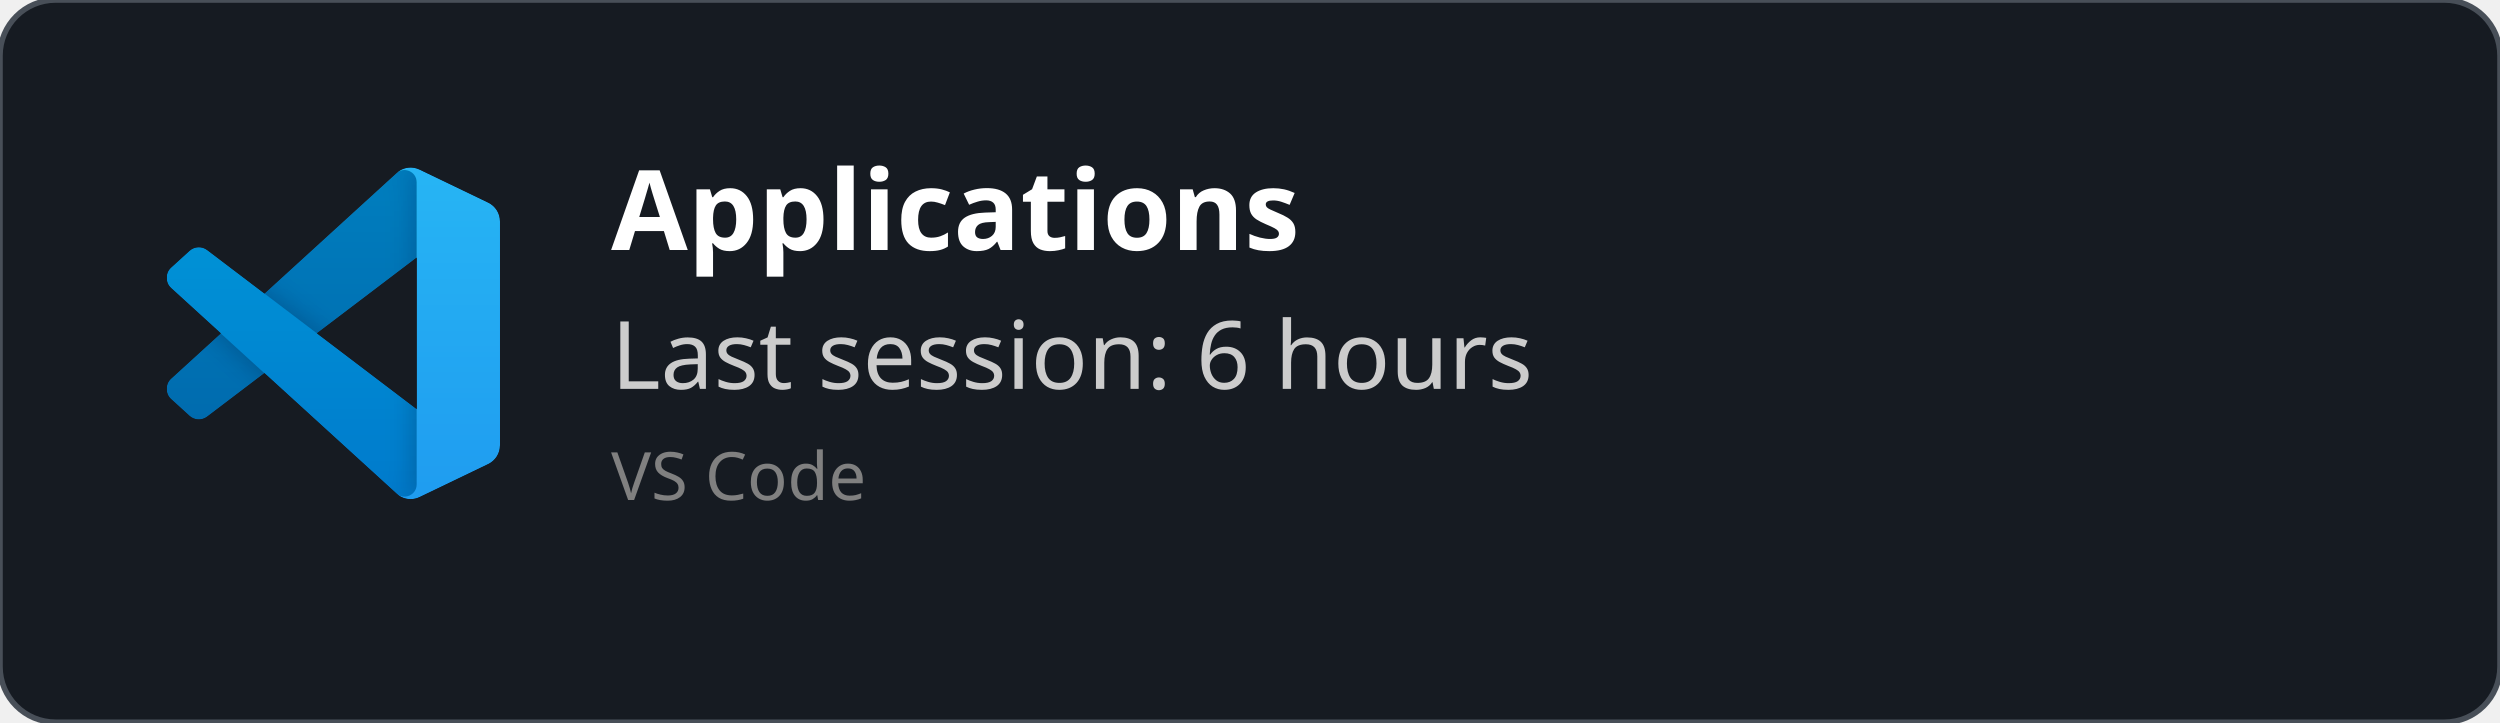
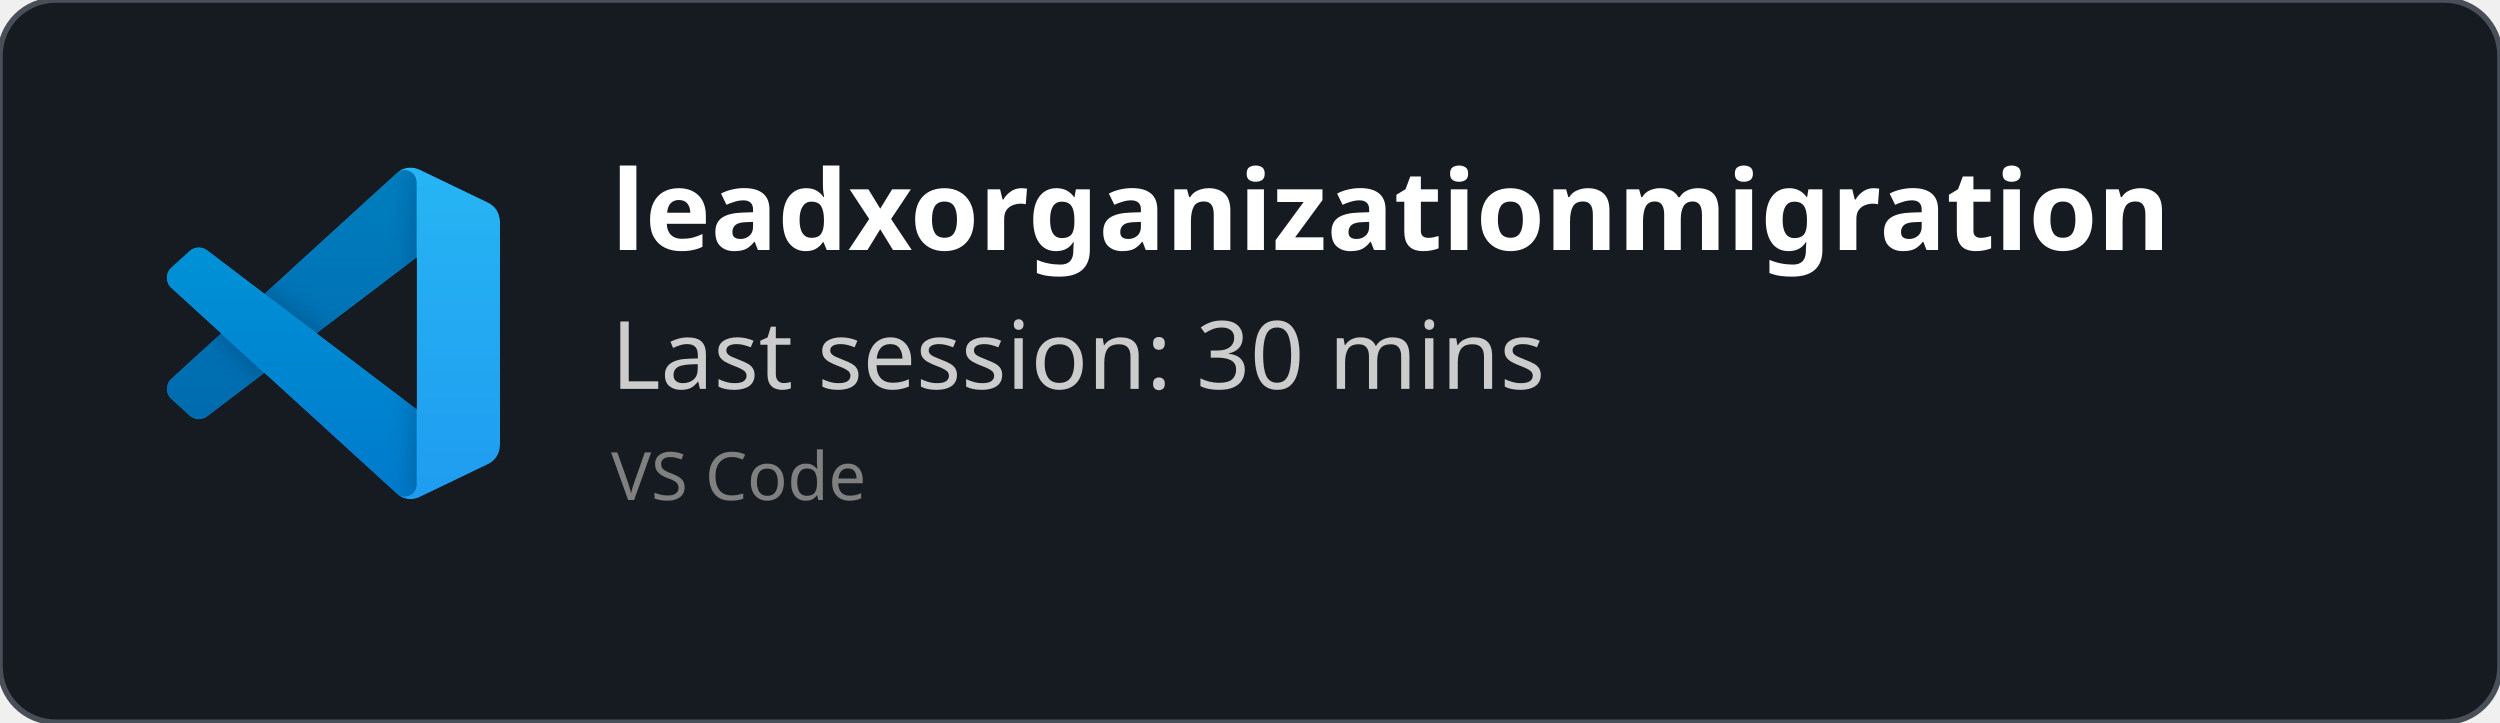
<svg xmlns="http://www.w3.org/2000/svg" width="450" height="130" viewBox="0 0 450 130" fill="none" role="img">
  <style>
    *{
        font-family: 'Segoe UI', Ubuntu, monospace
    }
    </style>
  <defs>
    <clipPath id="horizontalClip" x="20" y="20" width="500" height="200">
      <rect x="90" y="20" width="300" height="50" />
    </clipPath>
  </defs>
  <rect width="450" height="130" fill="rgba(22,27,34)" stroke="#484f58" stroke-width="1" fill-opacity="1" stroke-opacity="1" x="0" y="0" rx="10px" ry="10px">
    </rect>
  <svg width="60" height="60" x="30" y="30" viewBox="0 0 100 100" fill="none" id="vscode">
    <mask id="mask0" mask-type="alpha" maskUnits="userSpaceOnUse" x="0" y="0" width="100" height="100">
      <path fill-rule="evenodd" clip-rule="evenodd" d="M70.912 99.317C72.487 99.931 74.283 99.891 75.873 99.126L96.461 89.22C98.624 88.179 100 85.989 100 83.587V16.413C100 14.011 98.624 11.822 96.461 10.781L75.873 0.874C73.786 -0.13 71.345 0.116 69.513 1.447C69.252 1.637 69.003 1.849 68.769 2.083L29.355 38.041L12.187 25.01C10.589 23.797 8.354 23.896 6.869 25.246L1.363 30.255C-0.453 31.906 -0.455 34.763 1.359 36.417L16.247 50L1.359 63.583C-0.455 65.237 -0.453 68.094 1.363 69.745L6.869 74.754C8.354 76.104 10.589 76.204 12.187 74.99L29.355 61.959L68.769 97.917C69.392 98.541 70.125 99.01 70.912 99.317ZM75.015 27.299L45.109 50L75.015 72.701V27.299Z" fill="white" />
    </mask>
    <g mask="url(#mask0)">
      <path d="M96.461 10.796L75.857 0.876C73.472 -0.273 70.622 0.212 68.75 2.083L1.299 63.583C-0.516 65.237 -0.514 68.094 1.303 69.745L6.813 74.754C8.298 76.104 10.535 76.204 12.134 74.99L93.361 13.37C96.086 11.303 100 13.246 100 16.667V16.427C100 14.027 98.625 11.838 96.461 10.796Z" fill="#0065A9" />
      <g filter="url(#filter0_d)">
        <path d="M96.461 89.204L75.857 99.124C73.472 100.273 70.622 99.788 68.75 97.917L1.299 36.417C-0.516 34.763 -0.514 31.906 1.303 30.255L6.813 25.246C8.298 23.896 10.535 23.796 12.134 25.009L93.361 86.63C96.086 88.697 100 86.754 100 83.333V83.573C100 85.974 98.625 88.162 96.461 89.204Z" fill="#007ACC" />
      </g>
      <g filter="url(#filter1_d)">
        <path d="M75.858 99.126C73.472 100.274 70.622 99.788 68.75 97.917C71.056 100.223 75 98.59 75 95.328V4.672C75 1.41 71.056 -0.223 68.75 2.083C70.622 0.211 73.472 -0.274 75.858 0.874L96.459 10.781C98.623 11.822 100 14.011 100 16.413V83.587C100 85.989 98.623 88.179 96.459 89.22L75.858 99.126Z" fill="#1F9CF0" />
      </g>
      <g style="mix-blend-mode:overlay" opacity="0.25">
        <path fill-rule="evenodd" clip-rule="evenodd" d="M70.851 99.317C72.426 99.931 74.222 99.891 75.812 99.126L96.4 89.22C98.563 88.179 99.939 85.989 99.939 83.587V16.413C99.939 14.011 98.564 11.822 96.4 10.781L75.812 0.874C73.725 -0.13 71.284 0.116 69.453 1.447C69.191 1.637 68.942 1.849 68.708 2.083L29.294 38.041L12.126 25.01C10.528 23.796 8.293 23.896 6.809 25.246L1.302 30.255C-0.513 31.906 -0.515 34.763 1.298 36.417L16.186 50L1.298 63.583C-0.515 65.237 -0.513 68.094 1.302 69.745L6.809 74.754C8.293 76.104 10.528 76.204 12.126 74.99L29.294 61.959L68.708 97.917C69.332 98.54 70.064 99.01 70.851 99.317ZM74.954 27.299L45.048 50L74.954 72.701V27.299Z" fill="url(#paint0_linear)" />
      </g>
    </g>
    <defs>
      <filter id="filter0_d" x="-8.394" y="15.829" width="116.727" height="92.246" filterUnits="userSpaceOnUse" color-interpolation-filters="sRGB">
        <feFlood flood-opacity="0" result="BackgroundImageFix" />
        <feColorMatrix in="SourceAlpha" type="matrix" values="0 0 0 0 0 0 0 0 0 0 0 0 0 0 0 0 0 0 127 0" />
        <feOffset />
        <feGaussianBlur stdDeviation="4.167" />
        <feColorMatrix type="matrix" values="0 0 0 0 0 0 0 0 0 0 0 0 0 0 0 0 0 0 0.25 0" />
        <feBlend mode="overlay" in2="BackgroundImageFix" result="effect1_dropShadow" />
        <feBlend mode="normal" in="SourceGraphic" in2="effect1_dropShadow" result="shape" />
      </filter>
      <filter id="filter1_d" x="60.417" y="-8.076" width="47.917" height="116.151" filterUnits="userSpaceOnUse" color-interpolation-filters="sRGB">
        <feFlood flood-opacity="0" result="BackgroundImageFix" />
        <feColorMatrix in="SourceAlpha" type="matrix" values="0 0 0 0 0 0 0 0 0 0 0 0 0 0 0 0 0 0 127 0" />
        <feOffset />
        <feGaussianBlur stdDeviation="4.167" />
        <feColorMatrix type="matrix" values="0 0 0 0 0 0 0 0 0 0 0 0 0 0 0 0 0 0 0.25 0" />
        <feBlend mode="overlay" in2="BackgroundImageFix" result="effect1_dropShadow" />
        <feBlend mode="normal" in="SourceGraphic" in2="effect1_dropShadow" result="shape" />
      </filter>
      <linearGradient id="paint0_linear" x1="49.939" y1="0.258" x2="49.939" y2="99.742" gradientUnits="userSpaceOnUse">
        <stop stop-color="white" />
        <stop offset="1" stop-color="white" stop-opacity="0" />
      </linearGradient>
    </defs>
  </svg>
  <text x="110" y="45" font-size="20" clip-path="url(#horizontalClip)" font-weight="bold" font-family="Ubuntu" fill="white">
-     Applications
+     leadxorganizationmigration
    </text>
  <text x="110" y="70" font-size="17px" font-family="Ubuntu" fill="#ccc">
-     Last session: 6 hours
+     Last session: 30 mins
    </text>
  <text x="110" y="90" font-size="12px" font-family="Ubuntu" fill="grey">
    VS Code
    </text>
</svg>
